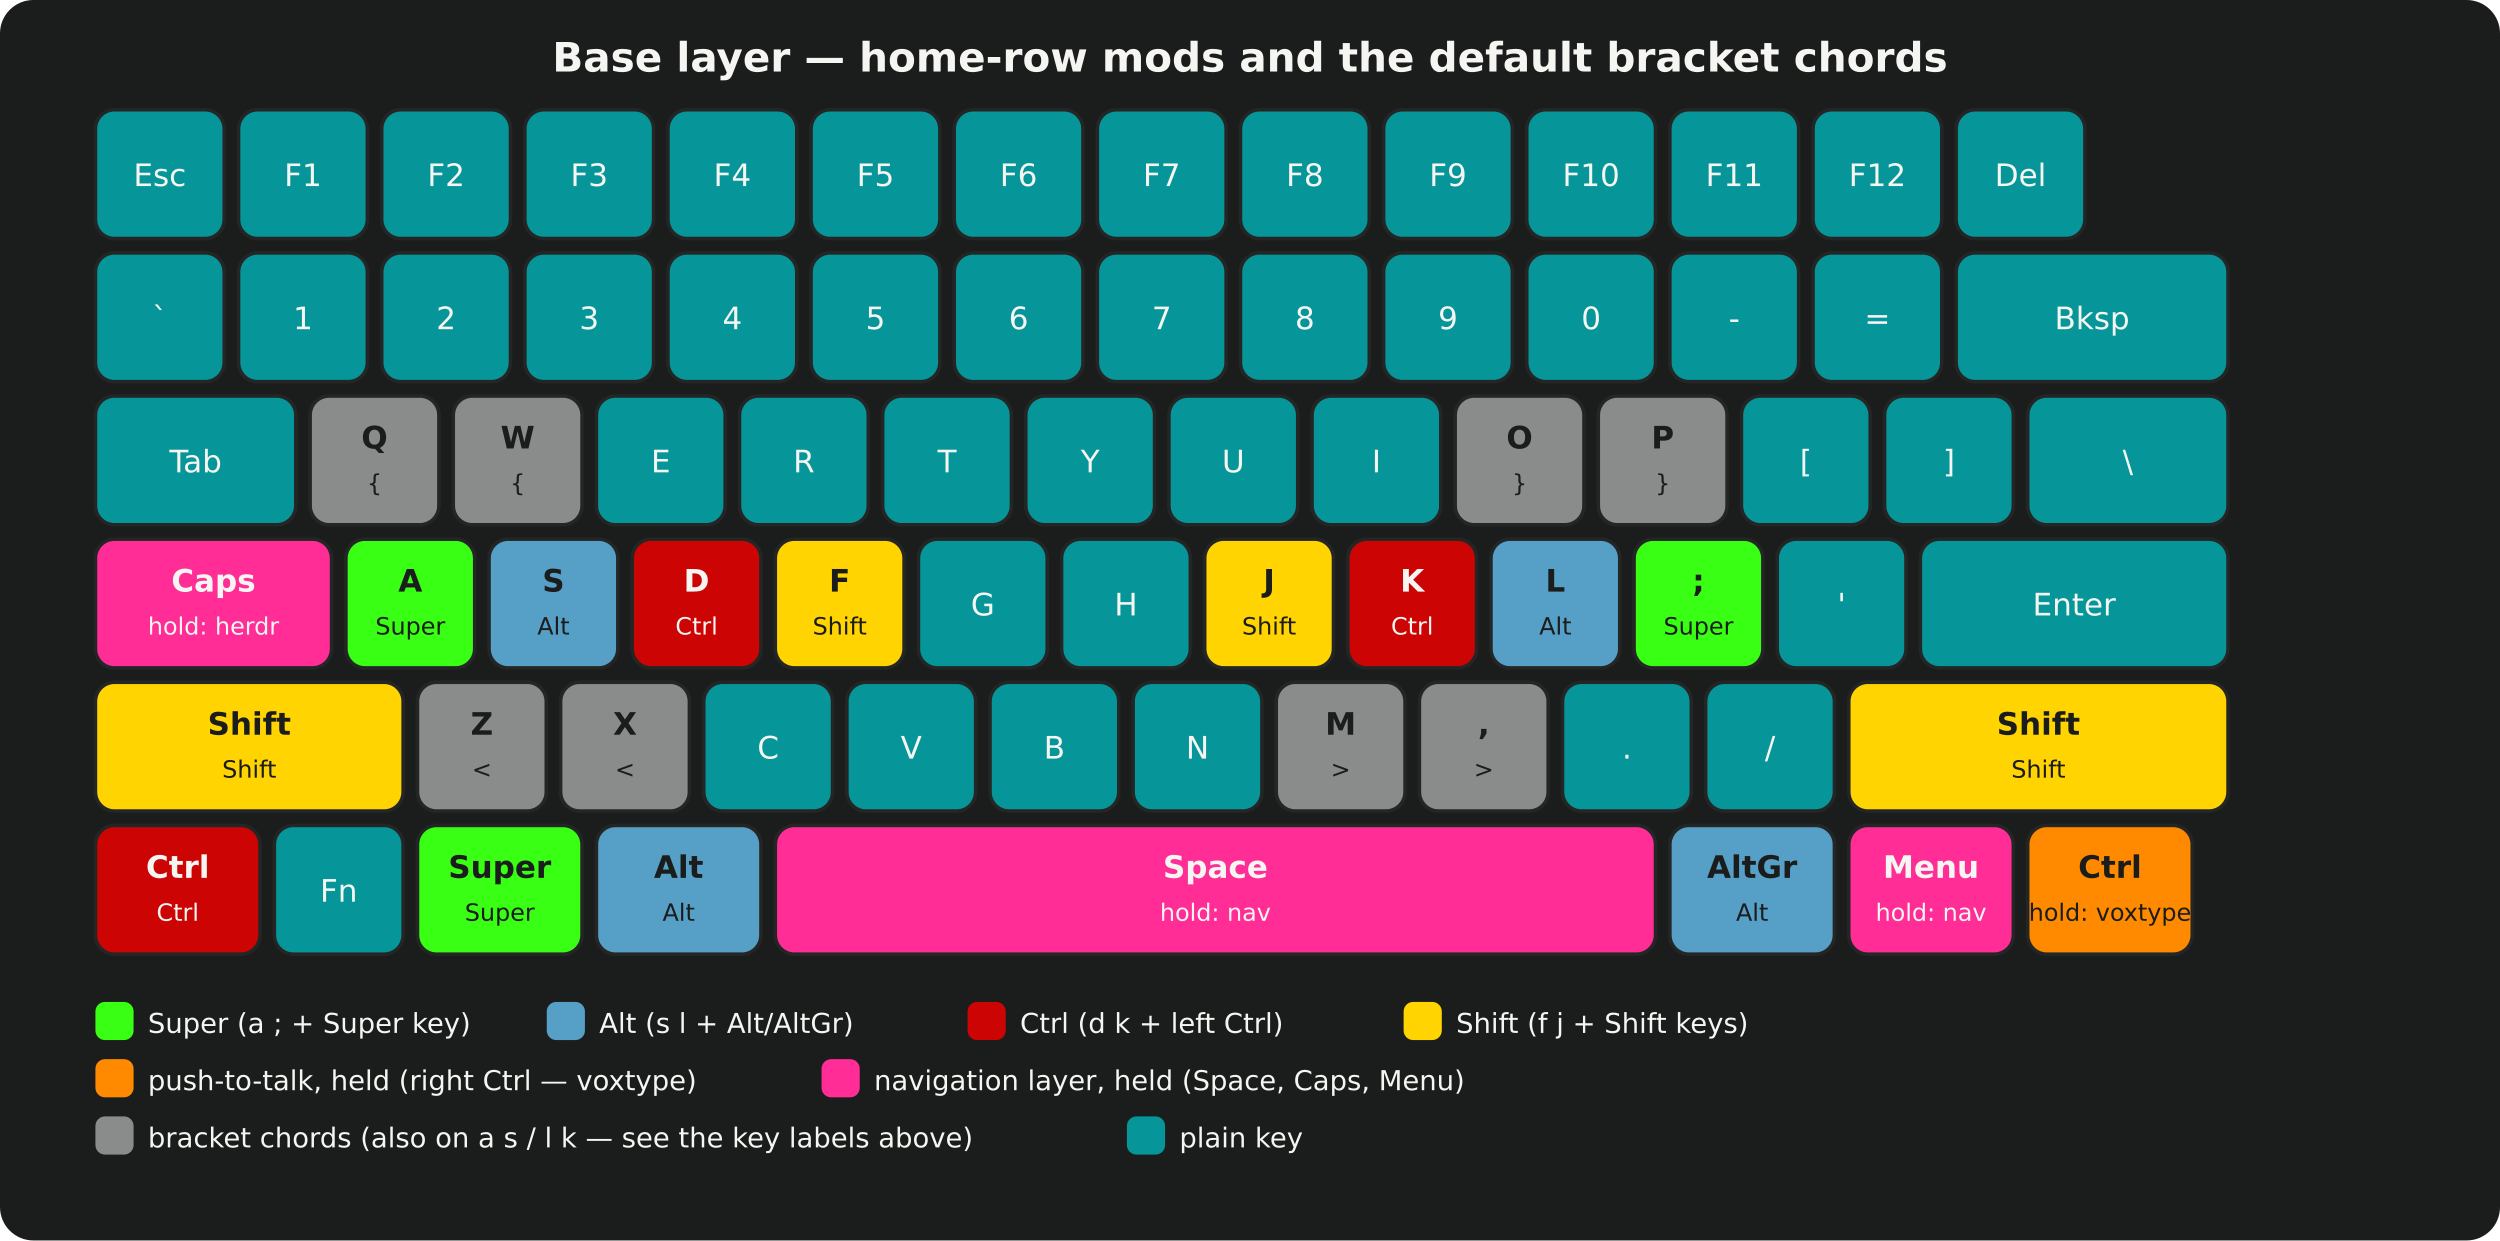
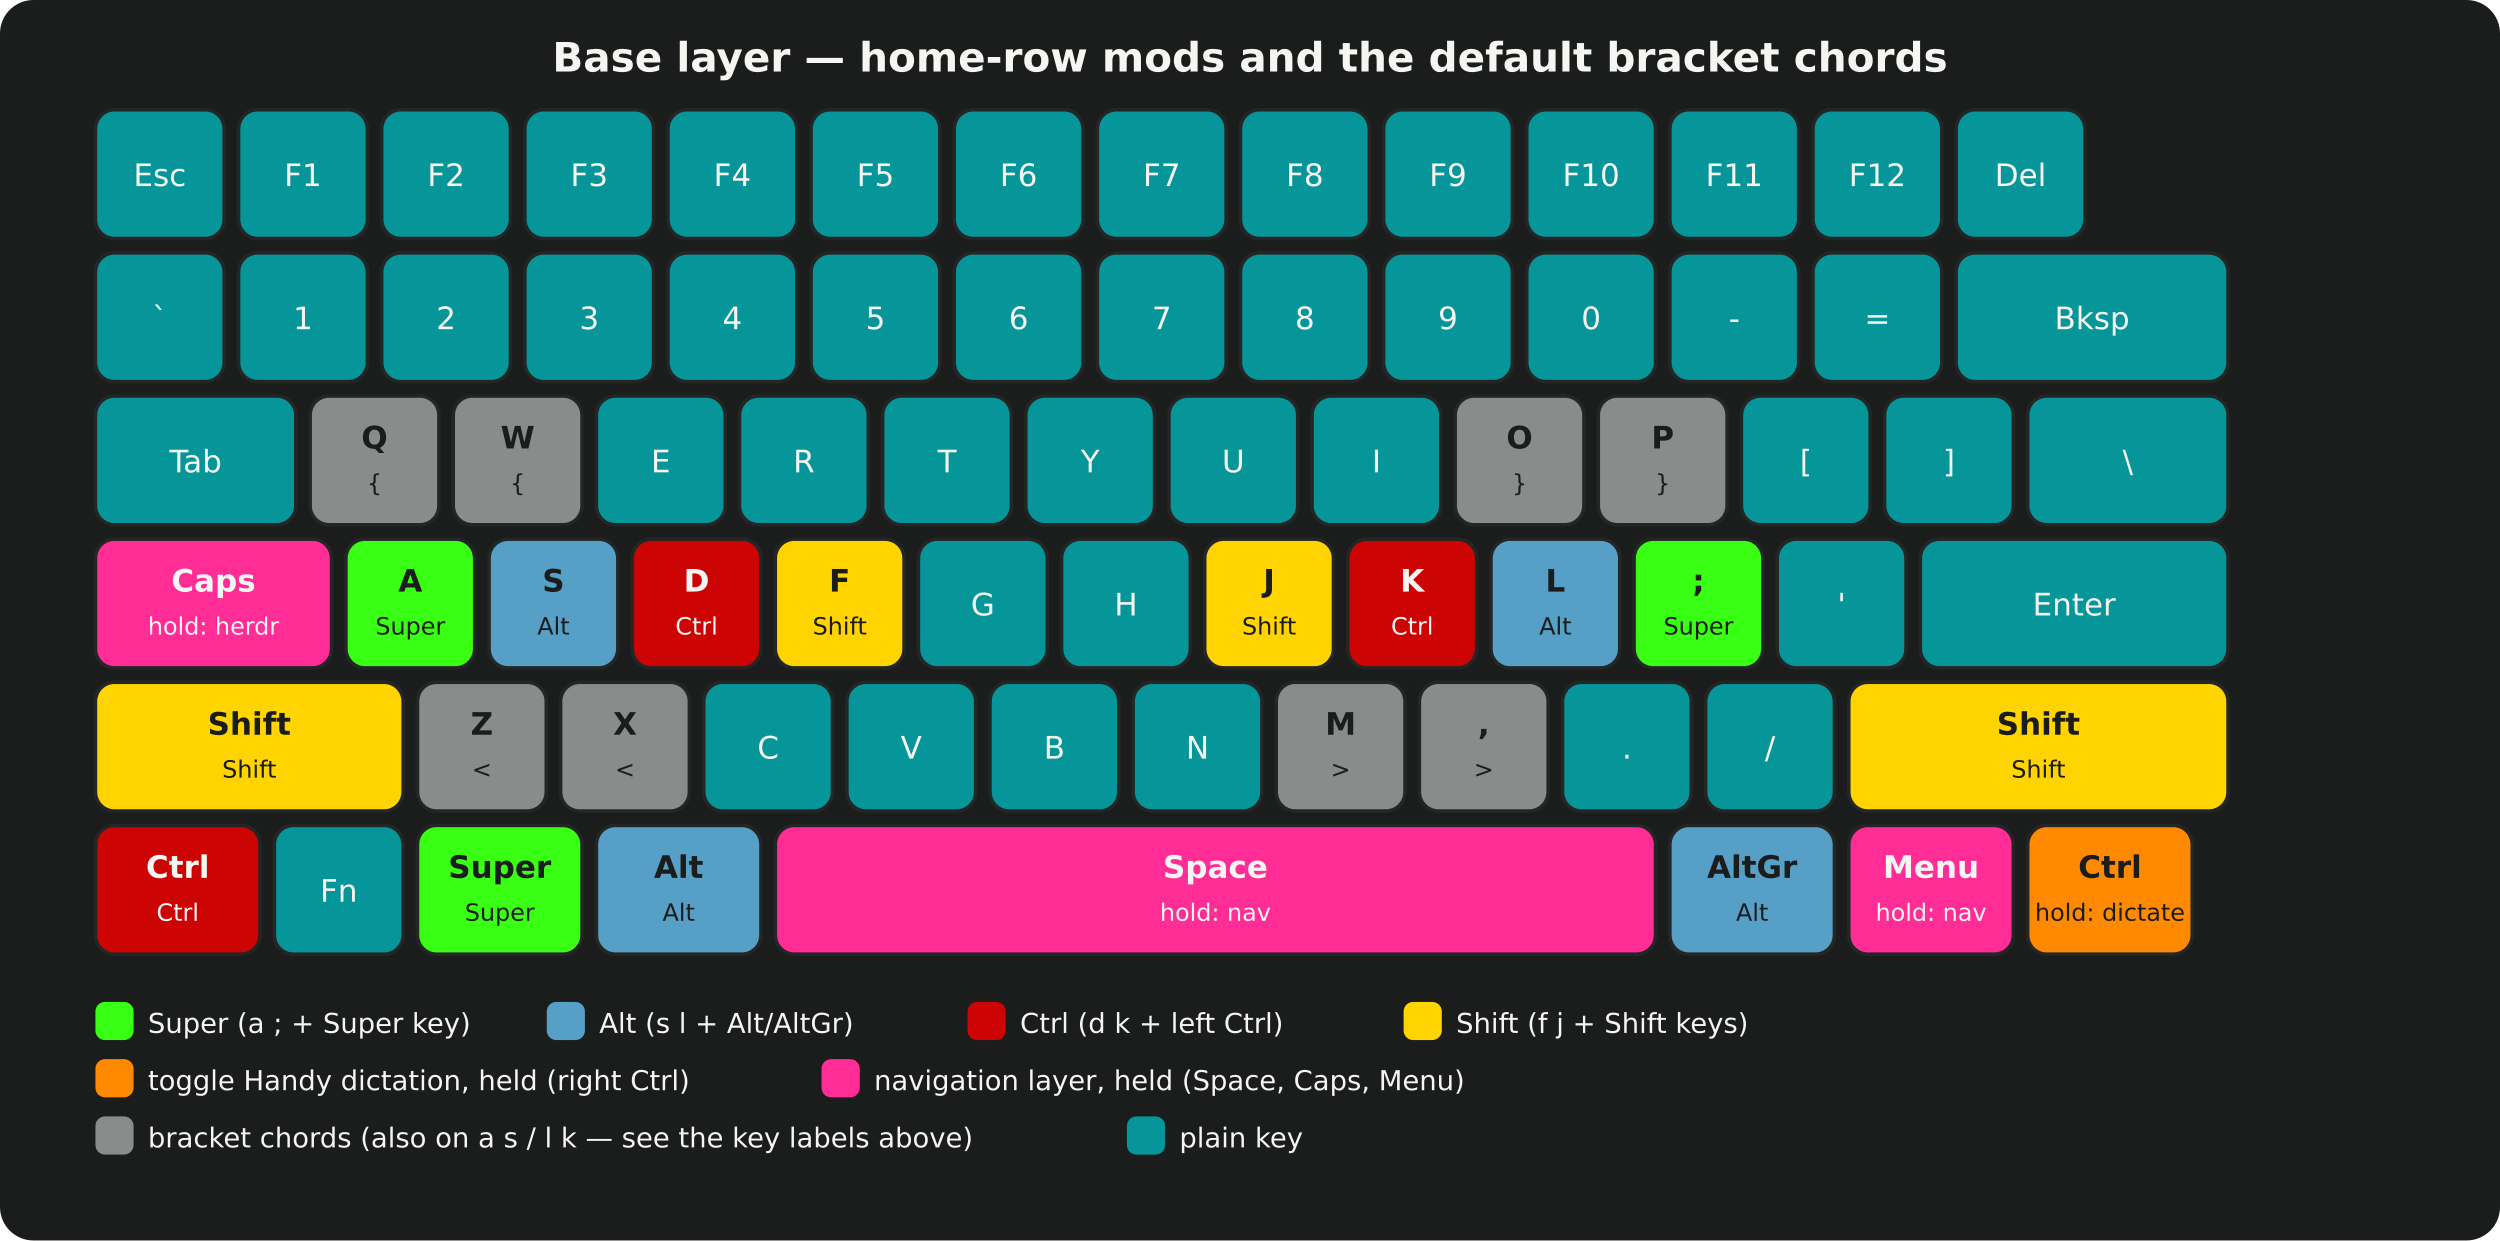
<svg xmlns="http://www.w3.org/2000/svg" width="1048" height="520" viewBox="0 0 1048 520" font-family="Ubuntu, DejaVu Sans, sans-serif">
  <rect width="1048" height="520" rx="14" fill="#1B1C1C" />
  <text x="524.0" y="30" text-anchor="middle" fill="#F5F5F2" font-size="17" font-weight="bold">Base layer — home-row mods and the default bracket chords</text>
  <rect x="40.0" y="46" width="54.0" height="54" rx="8" fill="#06969A" stroke="#242525" stroke-width="1.5" />
  <text x="67.0" y="78.0" text-anchor="middle" fill="#F5F5F2" font-size="13">Esc</text>
  <rect x="100.0" y="46" width="54.0" height="54" rx="8" fill="#06969A" stroke="#242525" stroke-width="1.5" />
  <text x="127.0" y="78.0" text-anchor="middle" fill="#F5F5F2" font-size="13">F1</text>
  <rect x="160.0" y="46" width="54.0" height="54" rx="8" fill="#06969A" stroke="#242525" stroke-width="1.5" />
  <text x="187.0" y="78.0" text-anchor="middle" fill="#F5F5F2" font-size="13">F2</text>
  <rect x="220.0" y="46" width="54.0" height="54" rx="8" fill="#06969A" stroke="#242525" stroke-width="1.5" />
  <text x="247.0" y="78.0" text-anchor="middle" fill="#F5F5F2" font-size="13">F3</text>
  <rect x="280.0" y="46" width="54.0" height="54" rx="8" fill="#06969A" stroke="#242525" stroke-width="1.5" />
  <text x="307.0" y="78.0" text-anchor="middle" fill="#F5F5F2" font-size="13">F4</text>
  <rect x="340.0" y="46" width="54.0" height="54" rx="8" fill="#06969A" stroke="#242525" stroke-width="1.5" />
  <text x="367.0" y="78.0" text-anchor="middle" fill="#F5F5F2" font-size="13">F5</text>
  <rect x="400.0" y="46" width="54.0" height="54" rx="8" fill="#06969A" stroke="#242525" stroke-width="1.5" />
  <text x="427.0" y="78.0" text-anchor="middle" fill="#F5F5F2" font-size="13">F6</text>
  <rect x="460.0" y="46" width="54.0" height="54" rx="8" fill="#06969A" stroke="#242525" stroke-width="1.5" />
  <text x="487.0" y="78.0" text-anchor="middle" fill="#F5F5F2" font-size="13">F7</text>
  <rect x="520.0" y="46" width="54.0" height="54" rx="8" fill="#06969A" stroke="#242525" stroke-width="1.5" />
  <text x="547.0" y="78.0" text-anchor="middle" fill="#F5F5F2" font-size="13">F8</text>
  <rect x="580.0" y="46" width="54.0" height="54" rx="8" fill="#06969A" stroke="#242525" stroke-width="1.5" />
  <text x="607.0" y="78.0" text-anchor="middle" fill="#F5F5F2" font-size="13">F9</text>
  <rect x="640.0" y="46" width="54.0" height="54" rx="8" fill="#06969A" stroke="#242525" stroke-width="1.5" />
  <text x="667.0" y="78.0" text-anchor="middle" fill="#F5F5F2" font-size="13">F10</text>
  <rect x="700.0" y="46" width="54.0" height="54" rx="8" fill="#06969A" stroke="#242525" stroke-width="1.5" />
  <text x="727.0" y="78.0" text-anchor="middle" fill="#F5F5F2" font-size="13">F11</text>
  <rect x="760.0" y="46" width="54.0" height="54" rx="8" fill="#06969A" stroke="#242525" stroke-width="1.5" />
  <text x="787.0" y="78.0" text-anchor="middle" fill="#F5F5F2" font-size="13">F12</text>
  <rect x="820.0" y="46" width="54.0" height="54" rx="8" fill="#06969A" stroke="#242525" stroke-width="1.5" />
  <text x="847.0" y="78.0" text-anchor="middle" fill="#F5F5F2" font-size="13">Del</text>
  <rect x="40.0" y="106" width="54.0" height="54" rx="8" fill="#06969A" stroke="#242525" stroke-width="1.5" />
  <text x="67.0" y="138.0" text-anchor="middle" fill="#F5F5F2" font-size="13">`</text>
  <rect x="100.0" y="106" width="54.0" height="54" rx="8" fill="#06969A" stroke="#242525" stroke-width="1.5" />
  <text x="127.0" y="138.0" text-anchor="middle" fill="#F5F5F2" font-size="13">1</text>
  <rect x="160.0" y="106" width="54.0" height="54" rx="8" fill="#06969A" stroke="#242525" stroke-width="1.5" />
  <text x="187.0" y="138.0" text-anchor="middle" fill="#F5F5F2" font-size="13">2</text>
  <rect x="220.0" y="106" width="54.0" height="54" rx="8" fill="#06969A" stroke="#242525" stroke-width="1.5" />
  <text x="247.0" y="138.0" text-anchor="middle" fill="#F5F5F2" font-size="13">3</text>
  <rect x="280.0" y="106" width="54.0" height="54" rx="8" fill="#06969A" stroke="#242525" stroke-width="1.5" />
  <text x="307.0" y="138.0" text-anchor="middle" fill="#F5F5F2" font-size="13">4</text>
  <rect x="340.0" y="106" width="54.0" height="54" rx="8" fill="#06969A" stroke="#242525" stroke-width="1.5" />
  <text x="367.0" y="138.0" text-anchor="middle" fill="#F5F5F2" font-size="13">5</text>
  <rect x="400.0" y="106" width="54.0" height="54" rx="8" fill="#06969A" stroke="#242525" stroke-width="1.5" />
  <text x="427.0" y="138.0" text-anchor="middle" fill="#F5F5F2" font-size="13">6</text>
  <rect x="460.0" y="106" width="54.0" height="54" rx="8" fill="#06969A" stroke="#242525" stroke-width="1.5" />
  <text x="487.0" y="138.0" text-anchor="middle" fill="#F5F5F2" font-size="13">7</text>
  <rect x="520.0" y="106" width="54.0" height="54" rx="8" fill="#06969A" stroke="#242525" stroke-width="1.5" />
  <text x="547.0" y="138.0" text-anchor="middle" fill="#F5F5F2" font-size="13">8</text>
  <rect x="580.0" y="106" width="54.0" height="54" rx="8" fill="#06969A" stroke="#242525" stroke-width="1.5" />
  <text x="607.0" y="138.0" text-anchor="middle" fill="#F5F5F2" font-size="13">9</text>
  <rect x="640.0" y="106" width="54.0" height="54" rx="8" fill="#06969A" stroke="#242525" stroke-width="1.5" />
  <text x="667.0" y="138.0" text-anchor="middle" fill="#F5F5F2" font-size="13">0</text>
  <rect x="700.0" y="106" width="54.0" height="54" rx="8" fill="#06969A" stroke="#242525" stroke-width="1.5" />
  <text x="727.0" y="138.0" text-anchor="middle" fill="#F5F5F2" font-size="13">-</text>
  <rect x="760.0" y="106" width="54.0" height="54" rx="8" fill="#06969A" stroke="#242525" stroke-width="1.5" />
  <text x="787.0" y="138.0" text-anchor="middle" fill="#F5F5F2" font-size="13">=</text>
  <rect x="820.0" y="106" width="114.0" height="54" rx="8" fill="#06969A" stroke="#242525" stroke-width="1.5" />
  <text x="877.0" y="138.0" text-anchor="middle" fill="#F5F5F2" font-size="13">Bksp</text>
  <rect x="40.0" y="166" width="84.0" height="54" rx="8" fill="#06969A" stroke="#242525" stroke-width="1.5" />
  <text x="82.0" y="198.0" text-anchor="middle" fill="#F5F5F2" font-size="13">Tab</text>
  <rect x="130.0" y="166" width="54.0" height="54" rx="8" fill="#8A8B8B" stroke="#242525" stroke-width="1.5" />
  <text x="157.0" y="188" text-anchor="middle" fill="#1B1C1C" font-size="13" font-weight="bold">Q</text>
  <text x="157.0" y="206" text-anchor="middle" fill="#1B1C1C" font-size="10">{</text>
  <rect x="190.0" y="166" width="54.0" height="54" rx="8" fill="#8A8B8B" stroke="#242525" stroke-width="1.5" />
  <text x="217.0" y="188" text-anchor="middle" fill="#1B1C1C" font-size="13" font-weight="bold">W</text>
  <text x="217.0" y="206" text-anchor="middle" fill="#1B1C1C" font-size="10">{</text>
  <rect x="250.0" y="166" width="54.0" height="54" rx="8" fill="#06969A" stroke="#242525" stroke-width="1.5" />
  <text x="277.0" y="198.0" text-anchor="middle" fill="#F5F5F2" font-size="13">E</text>
  <rect x="310.0" y="166" width="54.0" height="54" rx="8" fill="#06969A" stroke="#242525" stroke-width="1.5" />
  <text x="337.0" y="198.0" text-anchor="middle" fill="#F5F5F2" font-size="13">R</text>
  <rect x="370.0" y="166" width="54.0" height="54" rx="8" fill="#06969A" stroke="#242525" stroke-width="1.5" />
  <text x="397.0" y="198.0" text-anchor="middle" fill="#F5F5F2" font-size="13">T</text>
  <rect x="430.0" y="166" width="54.0" height="54" rx="8" fill="#06969A" stroke="#242525" stroke-width="1.5" />
  <text x="457.0" y="198.0" text-anchor="middle" fill="#F5F5F2" font-size="13">Y</text>
  <rect x="490.0" y="166" width="54.0" height="54" rx="8" fill="#06969A" stroke="#242525" stroke-width="1.5" />
  <text x="517.0" y="198.0" text-anchor="middle" fill="#F5F5F2" font-size="13">U</text>
  <rect x="550.0" y="166" width="54.0" height="54" rx="8" fill="#06969A" stroke="#242525" stroke-width="1.5" />
  <text x="577.0" y="198.0" text-anchor="middle" fill="#F5F5F2" font-size="13">I</text>
  <rect x="610.0" y="166" width="54.0" height="54" rx="8" fill="#8A8B8B" stroke="#242525" stroke-width="1.5" />
  <text x="637.0" y="188" text-anchor="middle" fill="#1B1C1C" font-size="13" font-weight="bold">O</text>
  <text x="637.0" y="206" text-anchor="middle" fill="#1B1C1C" font-size="10">}</text>
  <rect x="670.0" y="166" width="54.0" height="54" rx="8" fill="#8A8B8B" stroke="#242525" stroke-width="1.5" />
  <text x="697.0" y="188" text-anchor="middle" fill="#1B1C1C" font-size="13" font-weight="bold">P</text>
  <text x="697.0" y="206" text-anchor="middle" fill="#1B1C1C" font-size="10">}</text>
  <rect x="730.0" y="166" width="54.0" height="54" rx="8" fill="#06969A" stroke="#242525" stroke-width="1.5" />
  <text x="757.0" y="198.0" text-anchor="middle" fill="#F5F5F2" font-size="13">[</text>
  <rect x="790.0" y="166" width="54.0" height="54" rx="8" fill="#06969A" stroke="#242525" stroke-width="1.5" />
  <text x="817.0" y="198.0" text-anchor="middle" fill="#F5F5F2" font-size="13">]</text>
  <rect x="850.0" y="166" width="84.0" height="54" rx="8" fill="#06969A" stroke="#242525" stroke-width="1.5" />
  <text x="892.0" y="198.0" text-anchor="middle" fill="#F5F5F2" font-size="13">\</text>
  <rect x="40.0" y="226" width="99.0" height="54" rx="8" fill="#FF2D95" stroke="#242525" stroke-width="1.5" />
  <text x="89.5" y="248" text-anchor="middle" fill="#F5F5F2" font-size="13" font-weight="bold">Caps</text>
  <text x="89.5" y="266" text-anchor="middle" fill="#F5F5F2" font-size="10">hold: herdr</text>
  <rect x="145.0" y="226" width="54.0" height="54" rx="8" fill="#39FF14" stroke="#242525" stroke-width="1.5" />
  <text x="172.0" y="248" text-anchor="middle" fill="#1B1C1C" font-size="13" font-weight="bold">A</text>
  <text x="172.0" y="266" text-anchor="middle" fill="#1B1C1C" font-size="10">Super</text>
  <rect x="205.0" y="226" width="54.0" height="54" rx="8" fill="#569FC6" stroke="#242525" stroke-width="1.5" />
  <text x="232.0" y="248" text-anchor="middle" fill="#1B1C1C" font-size="13" font-weight="bold">S</text>
  <text x="232.0" y="266" text-anchor="middle" fill="#1B1C1C" font-size="10">Alt</text>
  <rect x="265.0" y="226" width="54.0" height="54" rx="8" fill="#CC0403" stroke="#242525" stroke-width="1.5" />
  <text x="292.0" y="248" text-anchor="middle" fill="#F5F5F2" font-size="13" font-weight="bold">D</text>
  <text x="292.0" y="266" text-anchor="middle" fill="#F5F5F2" font-size="10">Ctrl</text>
  <rect x="325.0" y="226" width="54.0" height="54" rx="8" fill="#FFD400" stroke="#242525" stroke-width="1.5" />
  <text x="352.0" y="248" text-anchor="middle" fill="#1B1C1C" font-size="13" font-weight="bold">F</text>
  <text x="352.0" y="266" text-anchor="middle" fill="#1B1C1C" font-size="10">Shift</text>
  <rect x="385.0" y="226" width="54.0" height="54" rx="8" fill="#06969A" stroke="#242525" stroke-width="1.5" />
  <text x="412.0" y="258.0" text-anchor="middle" fill="#F5F5F2" font-size="13">G</text>
  <rect x="445.0" y="226" width="54.0" height="54" rx="8" fill="#06969A" stroke="#242525" stroke-width="1.5" />
  <text x="472.0" y="258.0" text-anchor="middle" fill="#F5F5F2" font-size="13">H</text>
  <rect x="505.0" y="226" width="54.0" height="54" rx="8" fill="#FFD400" stroke="#242525" stroke-width="1.5" />
  <text x="532.0" y="248" text-anchor="middle" fill="#1B1C1C" font-size="13" font-weight="bold">J</text>
  <text x="532.0" y="266" text-anchor="middle" fill="#1B1C1C" font-size="10">Shift</text>
  <rect x="565.0" y="226" width="54.0" height="54" rx="8" fill="#CC0403" stroke="#242525" stroke-width="1.5" />
  <text x="592.0" y="248" text-anchor="middle" fill="#F5F5F2" font-size="13" font-weight="bold">K</text>
  <text x="592.0" y="266" text-anchor="middle" fill="#F5F5F2" font-size="10">Ctrl</text>
  <rect x="625.0" y="226" width="54.0" height="54" rx="8" fill="#569FC6" stroke="#242525" stroke-width="1.5" />
  <text x="652.0" y="248" text-anchor="middle" fill="#1B1C1C" font-size="13" font-weight="bold">L</text>
  <text x="652.0" y="266" text-anchor="middle" fill="#1B1C1C" font-size="10">Alt</text>
  <rect x="685.0" y="226" width="54.0" height="54" rx="8" fill="#39FF14" stroke="#242525" stroke-width="1.5" />
  <text x="712.0" y="248" text-anchor="middle" fill="#1B1C1C" font-size="13" font-weight="bold">;</text>
  <text x="712.0" y="266" text-anchor="middle" fill="#1B1C1C" font-size="10">Super</text>
  <rect x="745.0" y="226" width="54.0" height="54" rx="8" fill="#06969A" stroke="#242525" stroke-width="1.5" />
  <text x="772.0" y="258.0" text-anchor="middle" fill="#F5F5F2" font-size="13">'</text>
  <rect x="805.0" y="226" width="129.0" height="54" rx="8" fill="#06969A" stroke="#242525" stroke-width="1.5" />
  <text x="869.5" y="258.0" text-anchor="middle" fill="#F5F5F2" font-size="13">Enter</text>
  <rect x="40.0" y="286" width="129.0" height="54" rx="8" fill="#FFD400" stroke="#242525" stroke-width="1.5" />
  <text x="104.5" y="308" text-anchor="middle" fill="#1B1C1C" font-size="13" font-weight="bold">Shift</text>
  <text x="104.5" y="326" text-anchor="middle" fill="#1B1C1C" font-size="10">Shift</text>
  <rect x="175.0" y="286" width="54.0" height="54" rx="8" fill="#8A8B8B" stroke="#242525" stroke-width="1.5" />
  <text x="202.0" y="308" text-anchor="middle" fill="#1B1C1C" font-size="13" font-weight="bold">Z</text>
  <text x="202.0" y="326" text-anchor="middle" fill="#1B1C1C" font-size="10">&lt;</text>
  <rect x="235.0" y="286" width="54.0" height="54" rx="8" fill="#8A8B8B" stroke="#242525" stroke-width="1.5" />
  <text x="262.0" y="308" text-anchor="middle" fill="#1B1C1C" font-size="13" font-weight="bold">X</text>
  <text x="262.0" y="326" text-anchor="middle" fill="#1B1C1C" font-size="10">&lt;</text>
  <rect x="295.0" y="286" width="54.0" height="54" rx="8" fill="#06969A" stroke="#242525" stroke-width="1.5" />
  <text x="322.0" y="318.0" text-anchor="middle" fill="#F5F5F2" font-size="13">C</text>
  <rect x="355.0" y="286" width="54.0" height="54" rx="8" fill="#06969A" stroke="#242525" stroke-width="1.5" />
  <text x="382.0" y="318.0" text-anchor="middle" fill="#F5F5F2" font-size="13">V</text>
  <rect x="415.0" y="286" width="54.0" height="54" rx="8" fill="#06969A" stroke="#242525" stroke-width="1.5" />
  <text x="442.0" y="318.0" text-anchor="middle" fill="#F5F5F2" font-size="13">B</text>
  <rect x="475.0" y="286" width="54.0" height="54" rx="8" fill="#06969A" stroke="#242525" stroke-width="1.5" />
  <text x="502.0" y="318.0" text-anchor="middle" fill="#F5F5F2" font-size="13">N</text>
  <rect x="535.0" y="286" width="54.0" height="54" rx="8" fill="#8A8B8B" stroke="#242525" stroke-width="1.5" />
  <text x="562.0" y="308" text-anchor="middle" fill="#1B1C1C" font-size="13" font-weight="bold">M</text>
  <text x="562.0" y="326" text-anchor="middle" fill="#1B1C1C" font-size="10">&gt;</text>
  <rect x="595.0" y="286" width="54.0" height="54" rx="8" fill="#8A8B8B" stroke="#242525" stroke-width="1.5" />
  <text x="622.0" y="308" text-anchor="middle" fill="#1B1C1C" font-size="13" font-weight="bold">,</text>
  <text x="622.0" y="326" text-anchor="middle" fill="#1B1C1C" font-size="10">&gt;</text>
  <rect x="655.0" y="286" width="54.0" height="54" rx="8" fill="#06969A" stroke="#242525" stroke-width="1.5" />
  <text x="682.0" y="318.0" text-anchor="middle" fill="#F5F5F2" font-size="13">.</text>
  <rect x="715.0" y="286" width="54.0" height="54" rx="8" fill="#06969A" stroke="#242525" stroke-width="1.5" />
  <text x="742.0" y="318.0" text-anchor="middle" fill="#F5F5F2" font-size="13">/</text>
  <rect x="775.0" y="286" width="159.0" height="54" rx="8" fill="#FFD400" stroke="#242525" stroke-width="1.5" />
  <text x="854.5" y="308" text-anchor="middle" fill="#1B1C1C" font-size="13" font-weight="bold">Shift</text>
  <text x="854.5" y="326" text-anchor="middle" fill="#1B1C1C" font-size="10">Shift</text>
  <rect x="40.0" y="346" width="69.0" height="54" rx="8" fill="#CC0403" stroke="#242525" stroke-width="1.5" />
  <text x="74.5" y="368" text-anchor="middle" fill="#F5F5F2" font-size="13" font-weight="bold">Ctrl</text>
  <text x="74.5" y="386" text-anchor="middle" fill="#F5F5F2" font-size="10">Ctrl</text>
  <rect x="115.0" y="346" width="54.0" height="54" rx="8" fill="#06969A" stroke="#242525" stroke-width="1.5" />
  <text x="142.0" y="378.0" text-anchor="middle" fill="#F5F5F2" font-size="13">Fn</text>
  <rect x="175.0" y="346" width="69.0" height="54" rx="8" fill="#39FF14" stroke="#242525" stroke-width="1.5" />
  <text x="209.5" y="368" text-anchor="middle" fill="#1B1C1C" font-size="13" font-weight="bold">Super</text>
  <text x="209.5" y="386" text-anchor="middle" fill="#1B1C1C" font-size="10">Super</text>
  <rect x="250.0" y="346" width="69.0" height="54" rx="8" fill="#569FC6" stroke="#242525" stroke-width="1.5" />
  <text x="284.5" y="368" text-anchor="middle" fill="#1B1C1C" font-size="13" font-weight="bold">Alt</text>
  <text x="284.5" y="386" text-anchor="middle" fill="#1B1C1C" font-size="10">Alt</text>
  <rect x="325.0" y="346" width="369.0" height="54" rx="8" fill="#FF2D95" stroke="#242525" stroke-width="1.5" />
  <text x="509.5" y="368" text-anchor="middle" fill="#F5F5F2" font-size="13" font-weight="bold">Space</text>
  <text x="509.5" y="386" text-anchor="middle" fill="#F5F5F2" font-size="10">hold: nav</text>
  <rect x="700.0" y="346" width="69.0" height="54" rx="8" fill="#569FC6" stroke="#242525" stroke-width="1.5" />
  <text x="734.5" y="368" text-anchor="middle" fill="#1B1C1C" font-size="13" font-weight="bold">AltGr</text>
  <text x="734.5" y="386" text-anchor="middle" fill="#1B1C1C" font-size="10">Alt</text>
  <rect x="775.0" y="346" width="69.0" height="54" rx="8" fill="#FF2D95" stroke="#242525" stroke-width="1.5" />
  <text x="809.5" y="368" text-anchor="middle" fill="#F5F5F2" font-size="13" font-weight="bold">Menu</text>
  <text x="809.5" y="386" text-anchor="middle" fill="#F5F5F2" font-size="10">hold: nav</text>
  <rect x="850.0" y="346" width="69.0" height="54" rx="8" fill="#FF8A00" stroke="#242525" stroke-width="1.5" />
  <text x="884.5" y="368" text-anchor="middle" fill="#1B1C1C" font-size="13" font-weight="bold">Ctrl</text>
-   <text x="884.5" y="386" text-anchor="middle" fill="#1B1C1C" font-size="10">hold: voxtype</text>
+   <text x="884.5" y="386" text-anchor="middle" fill="#1B1C1C" font-size="10">hold: dictate</text>
  <rect x="40.0" y="420" width="16" height="16" rx="4" fill="#39FF14" />
  <text x="62.0" y="433" fill="#F5F5F2" font-size="11.5">Super (a ; + Super key)</text>
  <rect x="229.2" y="420" width="16" height="16" rx="4" fill="#569FC6" />
  <text x="251.2" y="433" fill="#F5F5F2" font-size="11.5">Alt (s l + Alt/AltGr)</text>
  <rect x="405.6" y="420" width="16" height="16" rx="4" fill="#CC0403" />
  <text x="427.6" y="433" fill="#F5F5F2" font-size="11.5">Ctrl (d k + left Ctrl)</text>
  <rect x="588.4" y="420" width="16" height="16" rx="4" fill="#FFD400" />
  <text x="610.4" y="433" fill="#F5F5F2" font-size="11.5">Shift (f j + Shift keys)</text>
  <rect x="40.0" y="444" width="16" height="16" rx="4" fill="#FF8A00" />
-   <text x="62.0" y="457" fill="#F5F5F2" font-size="11.5">push-to-talk, held (right Ctrl — voxtype)</text>
+   <text x="62.0" y="457" fill="#F5F5F2" font-size="11.5">toggle Handy dictation, held (right Ctrl)</text>
  <rect x="344.4" y="444" width="16" height="16" rx="4" fill="#FF2D95" />
  <text x="366.4" y="457" fill="#F5F5F2" font-size="11.5">navigation layer, held (Space, Caps, Menu)</text>
  <rect x="40.0" y="468" width="16" height="16" rx="4" fill="#8A8B8B" />
  <text x="62.0" y="481" fill="#F5F5F2" font-size="11.5">bracket chords (also on a s / l k — see the key labels above)</text>
  <rect x="472.4" y="468" width="16" height="16" rx="4" fill="#06969A" />
  <text x="494.4" y="481" fill="#F5F5F2" font-size="11.5">plain key</text>
</svg>
